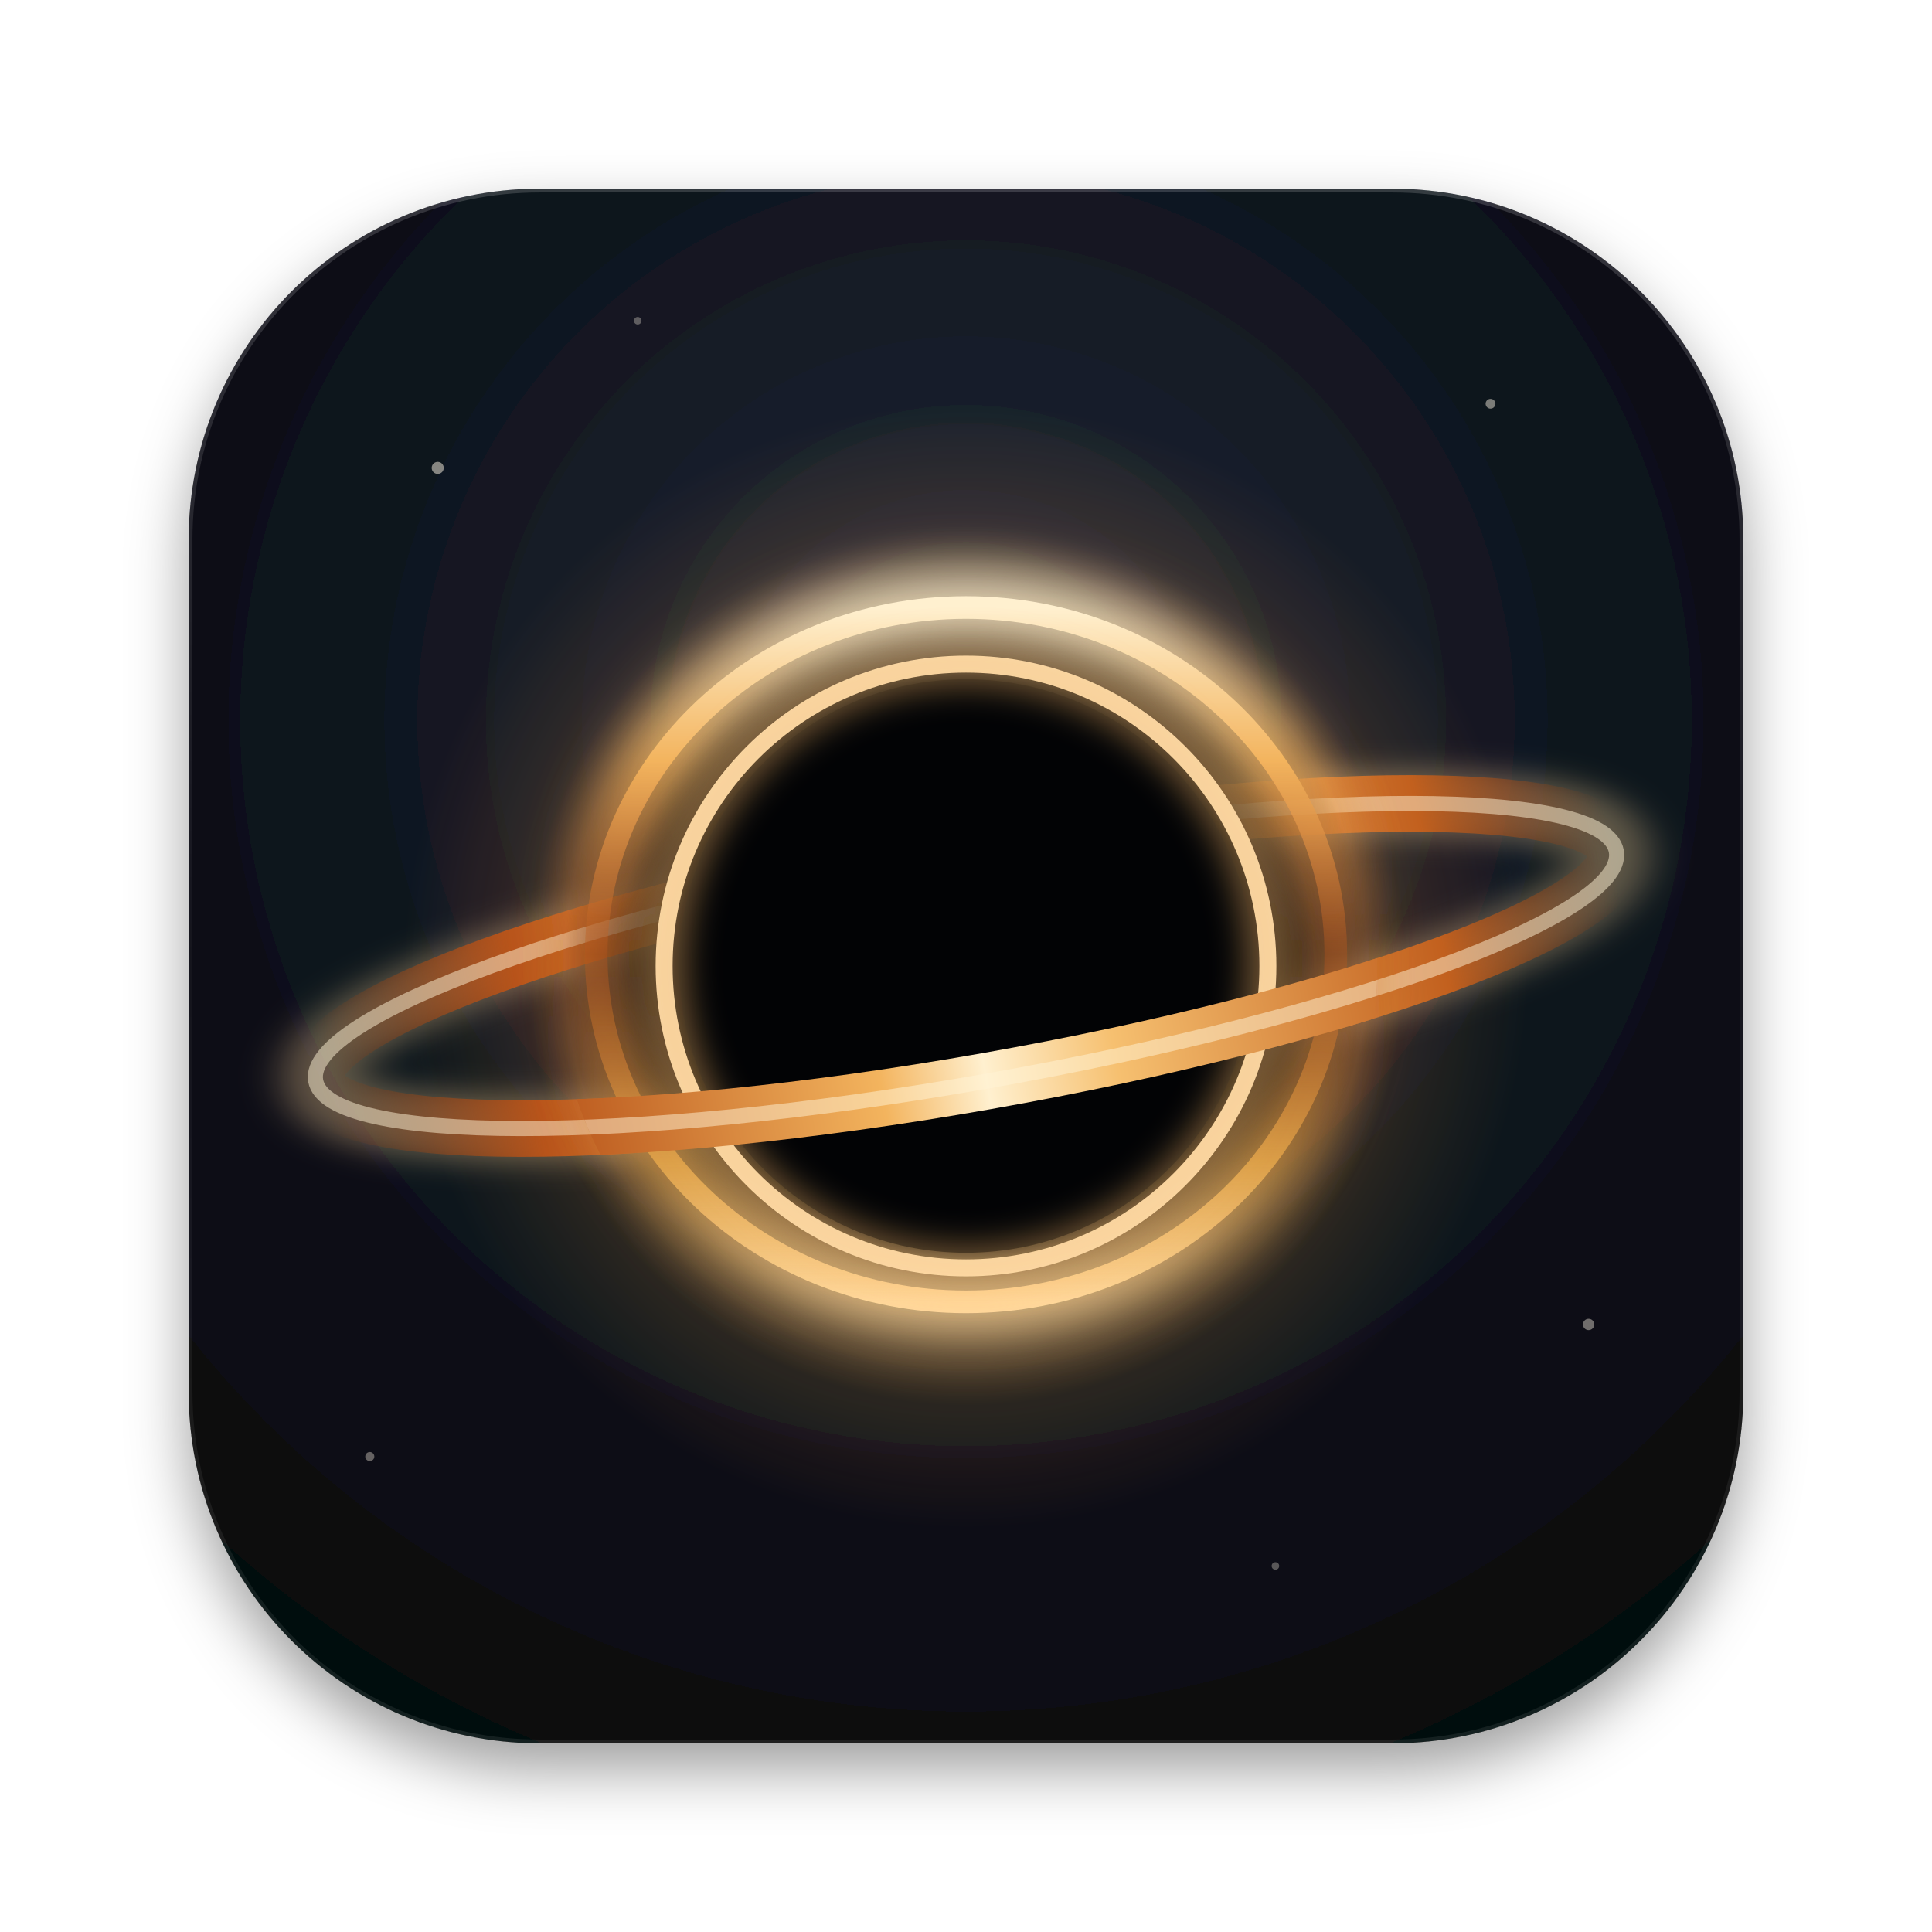
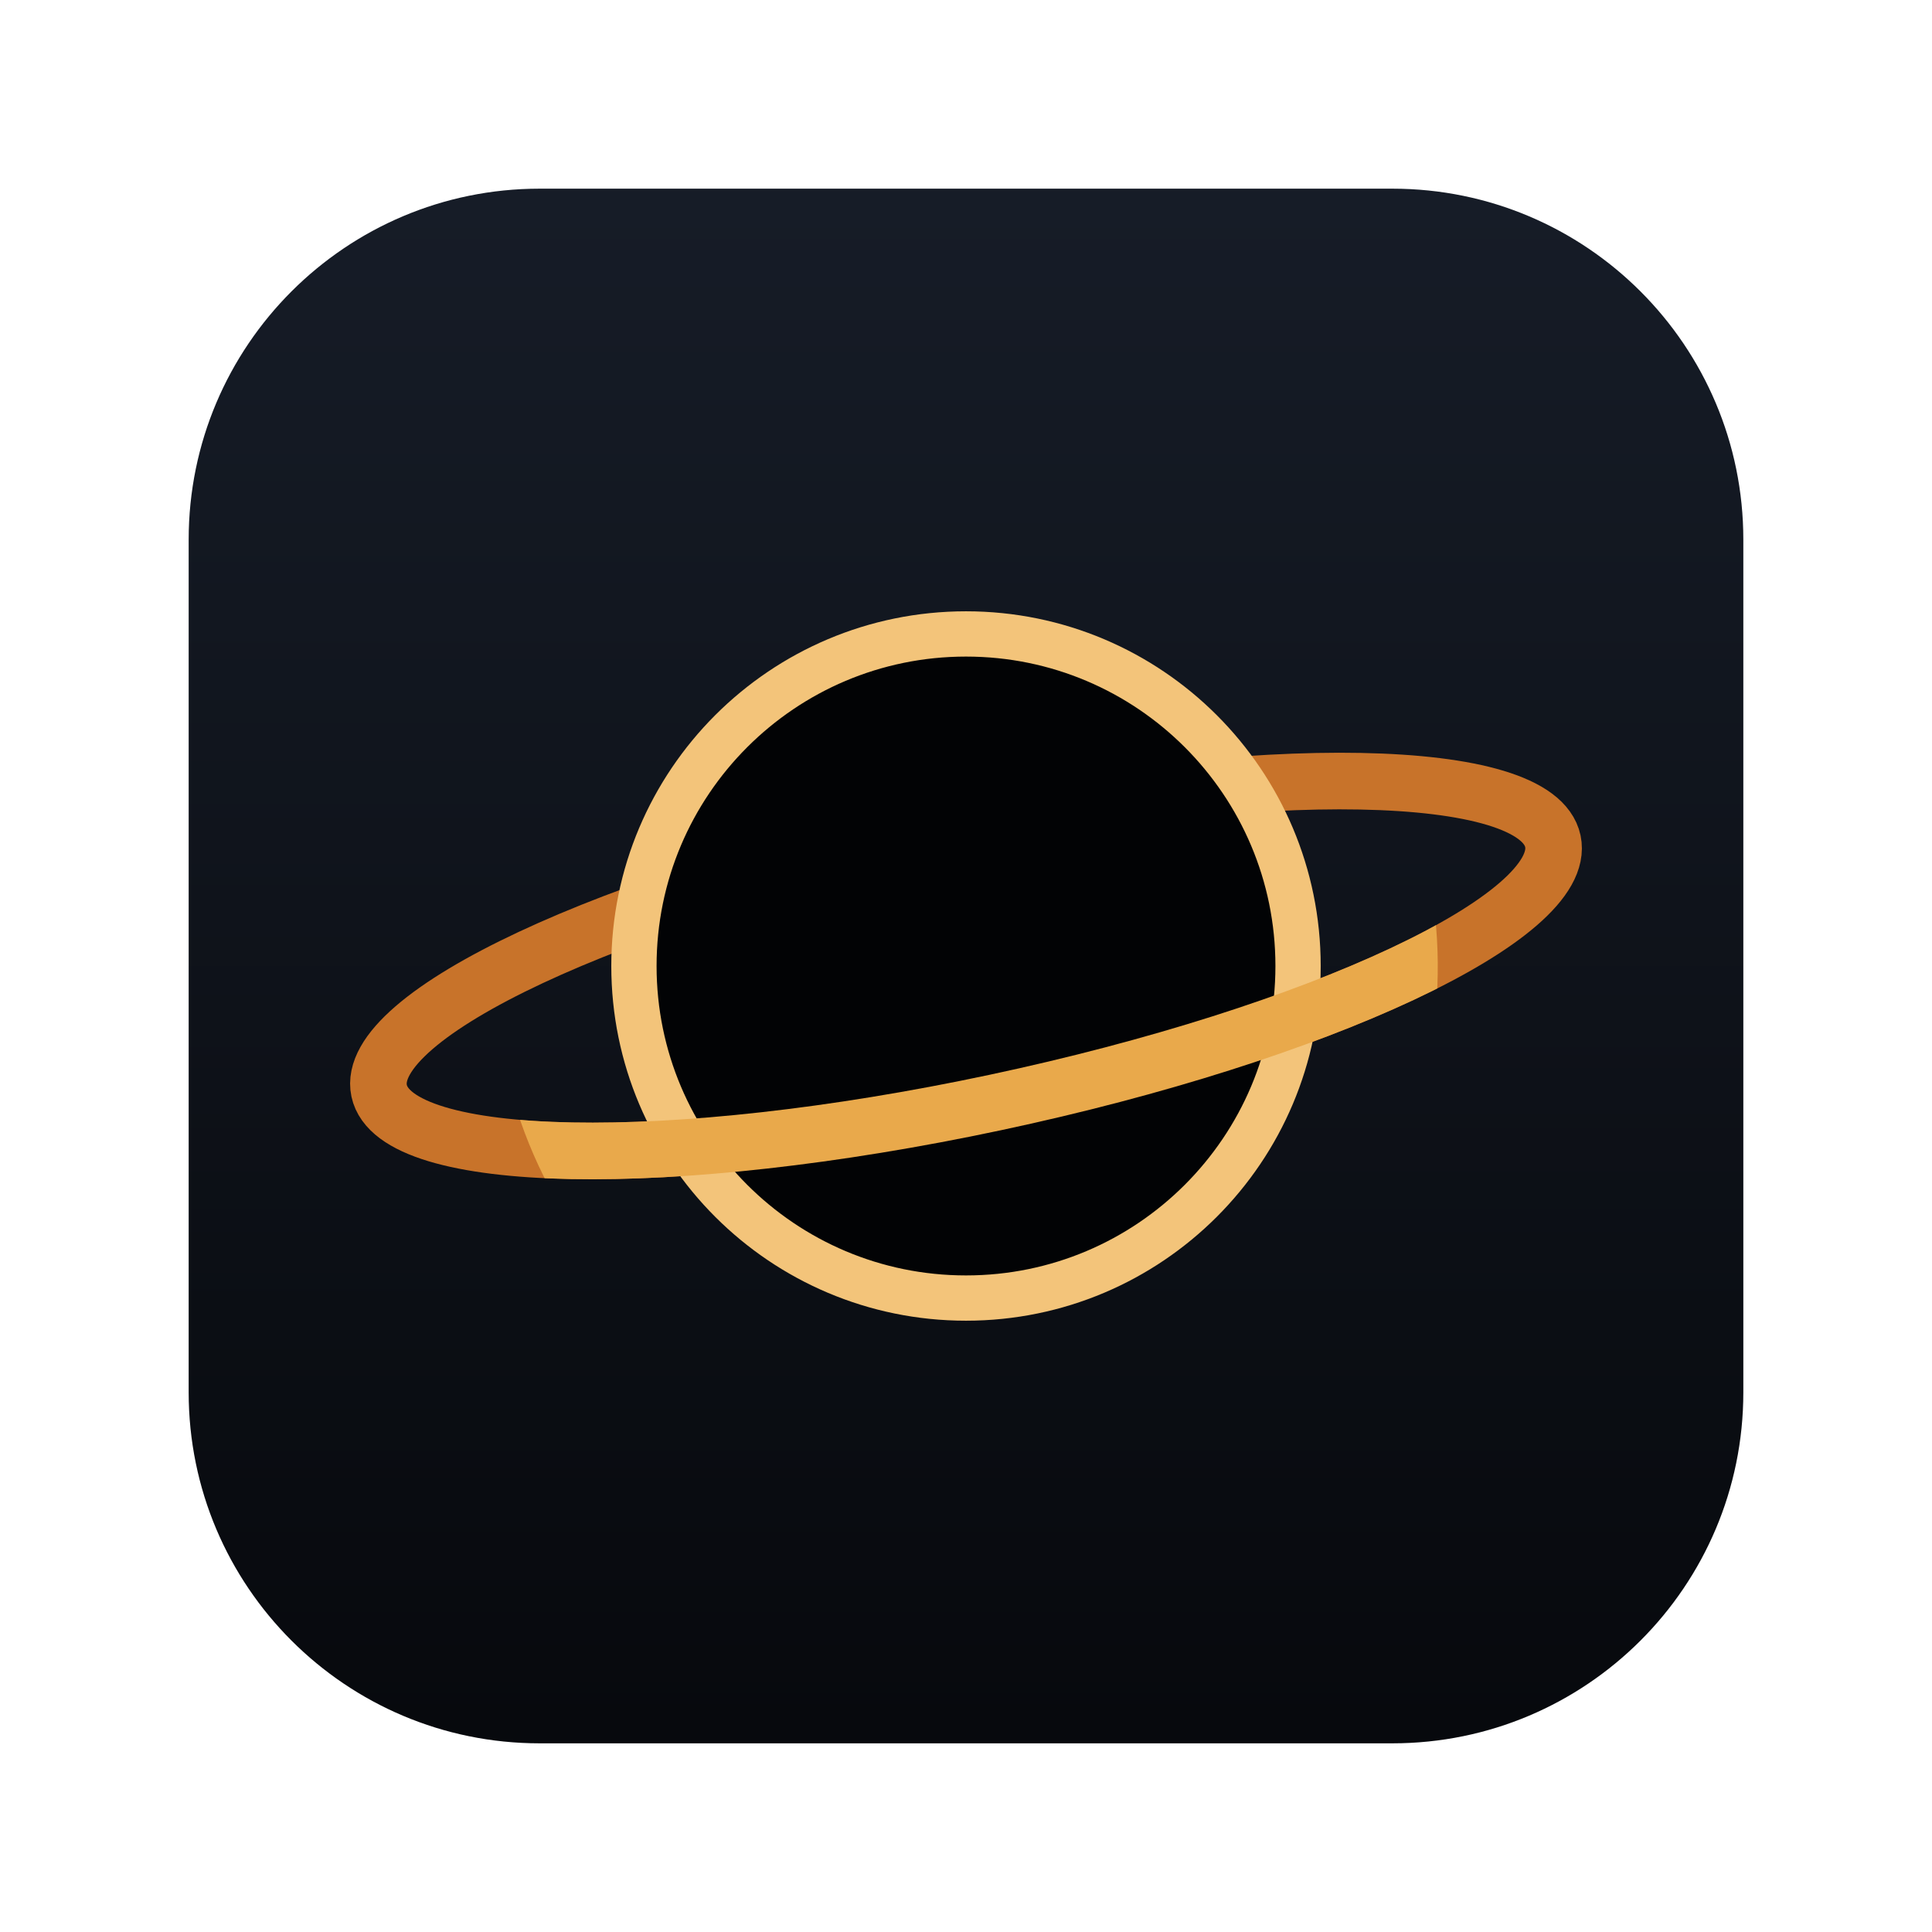
<svg xmlns="http://www.w3.org/2000/svg" viewBox="0 0 1024 1024">
  <defs>
-     <radialGradient id="bg" cx="50%" cy="34%" r="78%">
-       <stop offset="0" stop-color="#232b3a" />
-       <stop offset=".55" stop-color="#0e131c" />
-       <stop offset="1" stop-color="#05070b" />
-     </radialGradient>
-     <linearGradient id="edge" x1="0" y1="0" x2="0" y2="1">
-       <stop offset="0" stop-color="#ffffff" stop-opacity=".16" />
-       <stop offset=".5" stop-color="#ffffff" stop-opacity=".03" />
-       <stop offset="1" stop-color="#ffffff" stop-opacity=".08" />
+     <linearGradient id="bg" x1="0" y1="0" x2="0" y2="1">
+       <stop offset="0" stop-color="#161c27" />
+       <stop offset="1" stop-color="#07090d" />
    </linearGradient>
-     <linearGradient id="disk" x1="0" y1="0" x2="1" y2="0">
-       <stop offset="0" stop-color="#8a3a10" stop-opacity="0" />
-       <stop offset=".16" stop-color="#b8541a" />
-       <stop offset=".42" stop-color="#f3b45e" />
-       <stop offset=".5" stop-color="#fff0cf" />
-       <stop offset=".6" stop-color="#f6c070" />
-       <stop offset=".86" stop-color="#c2601e" />
-       <stop offset="1" stop-color="#8a3a10" stop-opacity="0" />
-     </linearGradient>
-     <radialGradient id="halo" cx="50%" cy="50%" r="50%">
-       <stop offset=".5" stop-color="#ffb35c" stop-opacity="0" />
-       <stop offset=".62" stop-color="#ffb35c" stop-opacity=".42" />
-       <stop offset=".78" stop-color="#ff9a3c" stop-opacity=".12" />
-       <stop offset="1" stop-color="#ff9a3c" stop-opacity="0" />
-     </radialGradient>
-     <filter id="soft" x="-30%" y="-30%" width="160%" height="160%">
-       <feGaussianBlur stdDeviation="9" />
-     </filter>
-     <radialGradient id="shade" cx="50%" cy="50%" r="50%">
-       <stop offset="0" stop-color="#020305" />
-       <stop offset=".72" stop-color="#020305" />
-       <stop offset="1" stop-color="#020305" stop-opacity="0" />
-     </radialGradient>
-     <filter id="soft2" x="-30%" y="-30%" width="160%" height="160%">
-       <feGaussianBlur stdDeviation="14" />
-     </filter>
-     <linearGradient id="lens" x1="0" y1="0" x2="0" y2="1">
-       <stop offset="0" stop-color="#fff0cf" />
-       <stop offset=".22" stop-color="#f3b45e" />
-       <stop offset=".5" stop-color="#b8541a" stop-opacity=".35" />
-       <stop offset=".8" stop-color="#e9a94b" stop-opacity=".8" />
-       <stop offset="1" stop-color="#ffd79a" />
-     </linearGradient>
-     <filter id="shadow" x="-10%" y="-10%" width="120%" height="125%">
-       <feDropShadow dx="0" dy="14" stdDeviation="16" flood-color="#000" flood-opacity=".38" />
-     </filter>
-     <clipPath id="squircle">
+     <clipPath id="tile">
      <rect x="100" y="100" width="824" height="824" rx="186" />
    </clipPath>
    <clipPath id="front">
-       <path d="M 294 512 A 218 218 0 0 0 730 512 Z" transform="rotate(-10 512 512)" />
+       <path d="M 262 512 A 250 250 0 0 0 762 512 Z" transform="rotate(-12 512 512)" />
    </clipPath>
  </defs>
-   <g filter="url(#shadow)">
-     <rect x="100" y="100" width="824" height="824" rx="186" fill="url(#bg)" />
-   </g>
-   <g clip-path="url(#squircle)">
-     <g fill="#e9e2d4">
-       <circle cx="232" cy="248" r="3.2" opacity=".55" />
-       <circle cx="790" cy="214" r="2.6" opacity=".5" />
-       <circle cx="842" cy="702" r="3" opacity=".45" />
-       <circle cx="196" cy="772" r="2.4" opacity=".4" />
-       <circle cx="676" cy="830" r="2" opacity=".35" />
-       <circle cx="338" cy="170" r="2" opacity=".35" />
+   <rect x="100" y="100" width="824" height="824" rx="186" fill="url(#bg)" />
+   <g clip-path="url(#tile)">
+     <ellipse cx="512" cy="512" rx="318" ry="74" fill="none" stroke="#c8732a" stroke-width="30" transform="rotate(-12 512 512)" />
+     <circle cx="512" cy="512" r="176" fill="#020305" />
+     <circle cx="512" cy="512" r="176" fill="none" stroke="#f3c47a" stroke-width="24" />
+     <g clip-path="url(#front)">
+       <ellipse cx="512" cy="512" rx="318" ry="74" fill="none" stroke="#e9a94b" stroke-width="30" transform="rotate(-12 512 512)" />
    </g>
-     <circle cx="512" cy="512" r="300" fill="url(#halo)" />
-     <g transform="rotate(-10 512 512)">
-       <ellipse cx="512" cy="512" rx="350" ry="62" fill="none" stroke="#ffd79a" stroke-width="36" opacity=".35" filter="url(#soft)" />
-       <ellipse cx="512" cy="512" rx="350" ry="62" fill="none" stroke="url(#disk)" stroke-width="30" />
-       <ellipse cx="512" cy="512" rx="350" ry="62" fill="none" stroke="#fff3d6" stroke-width="8" opacity=".5" />
-     </g>
-     <circle cx="512" cy="512" r="214" fill="url(#shade)" />
-     <ellipse cx="512" cy="506" rx="196" ry="184" fill="none" stroke="url(#lens)" stroke-width="34" filter="url(#soft2)" opacity=".95" />
-     <ellipse cx="512" cy="506" rx="196" ry="184" fill="none" stroke="url(#lens)" stroke-width="12" />
-     <circle cx="512" cy="512" r="152" fill="#020305" />
-     <circle cx="512" cy="512" r="160" fill="none" stroke="#ffe7bf" stroke-width="9" opacity=".95" />
-     <circle cx="512" cy="512" r="160" fill="none" stroke="#ffbf6e" stroke-width="22" opacity=".45" filter="url(#soft)" />
-     <g clip-path="url(#front)">
-       <g transform="rotate(-10 512 512)">
-         <ellipse cx="512" cy="512" rx="350" ry="62" fill="none" stroke="url(#disk)" stroke-width="30" />
-         <ellipse cx="512" cy="512" rx="350" ry="62" fill="none" stroke="#fff3d6" stroke-width="8" opacity=".5" />
-       </g>
-     </g>
-     <rect x="100" y="100" width="824" height="824" rx="186" fill="none" stroke="url(#edge)" stroke-width="4" />
  </g>
</svg>
